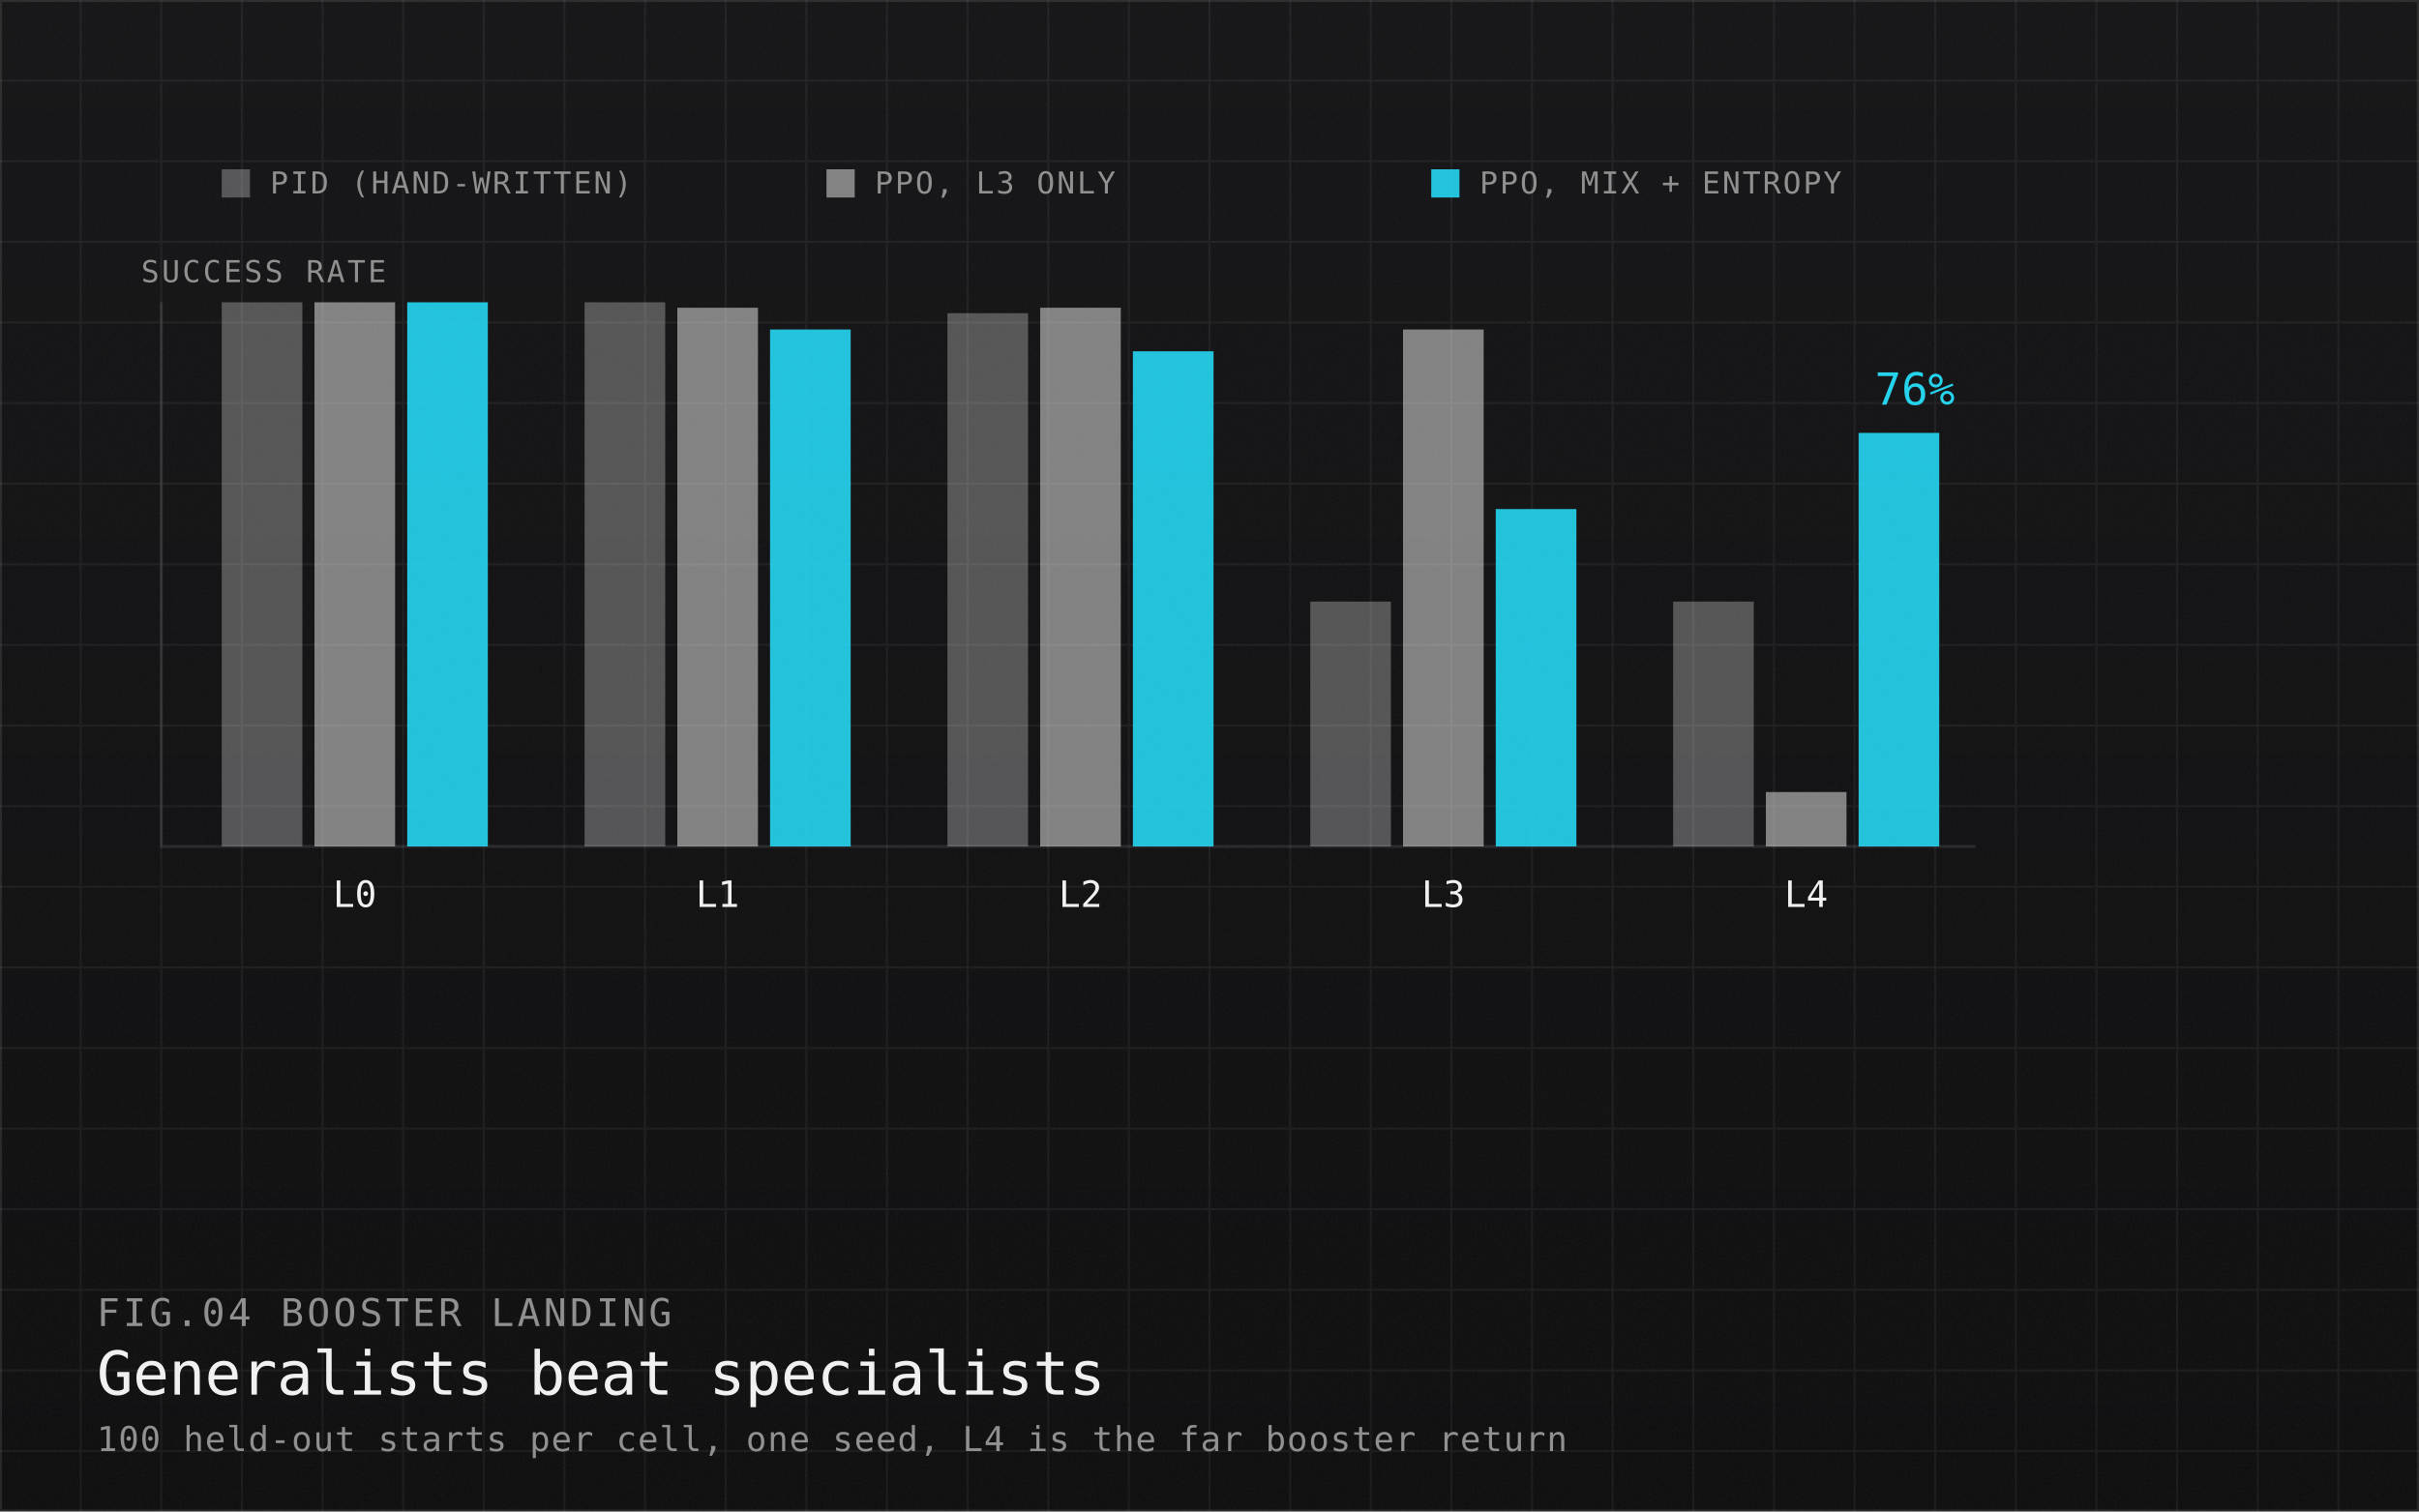
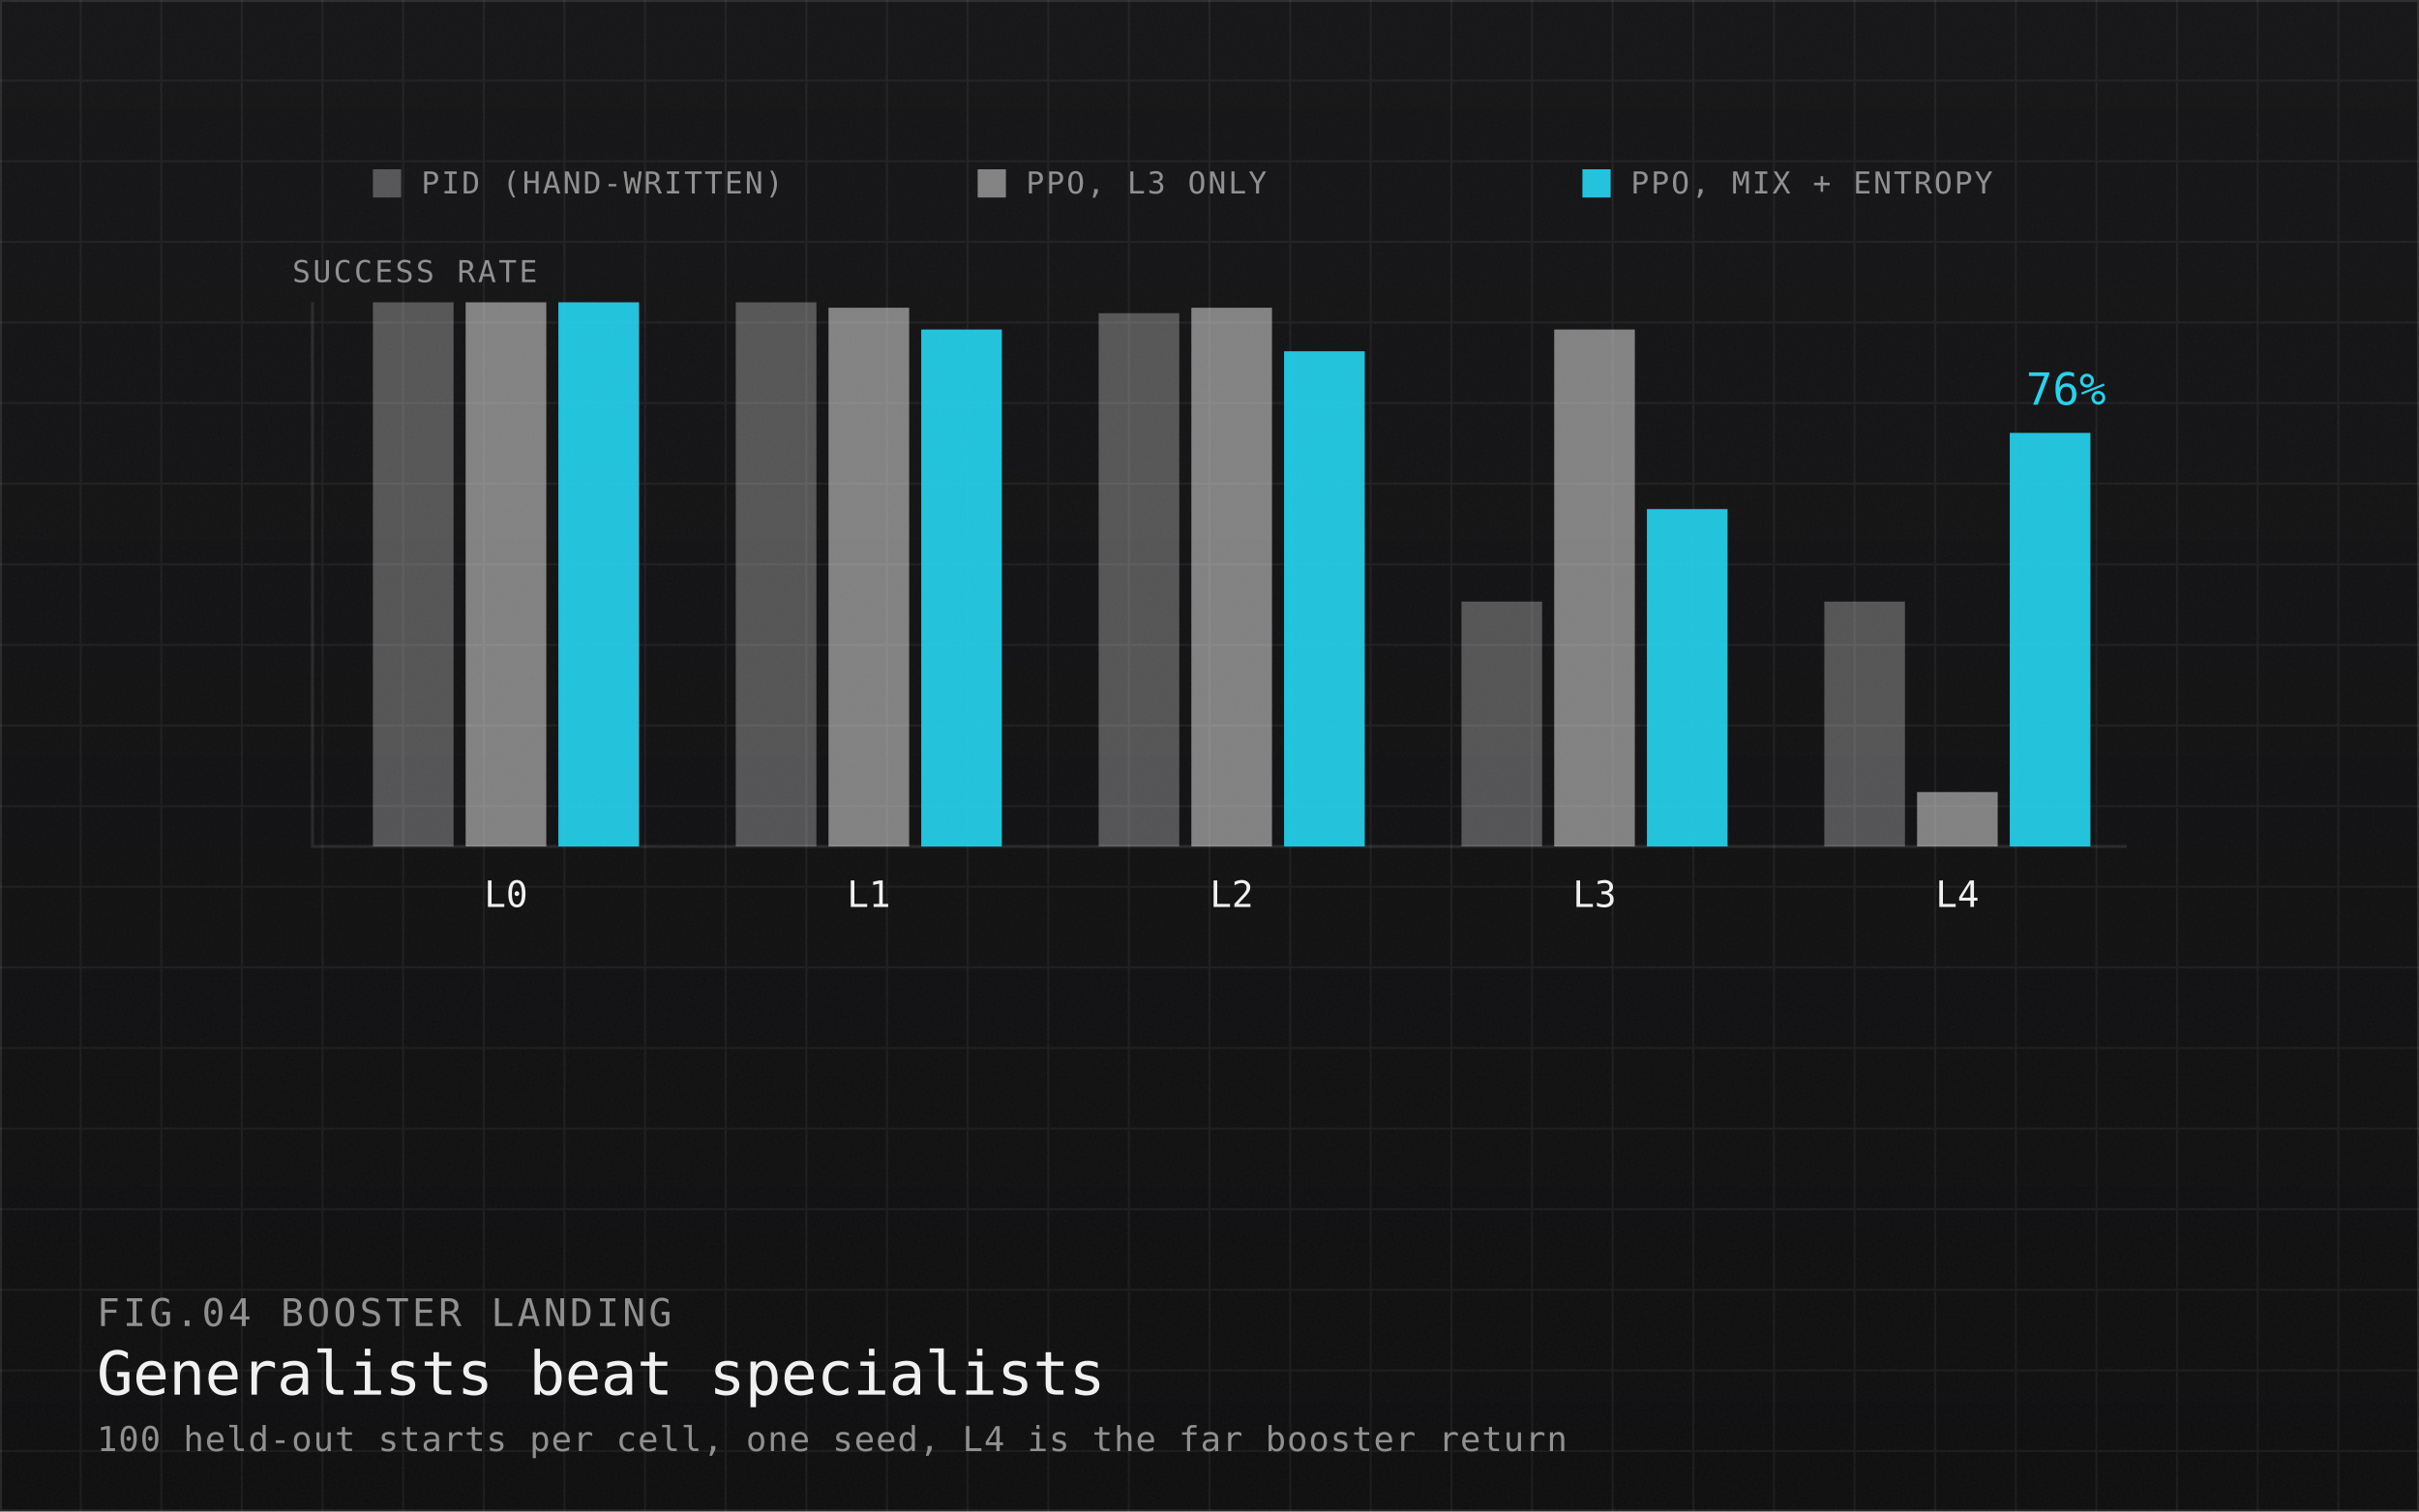
<svg xmlns="http://www.w3.org/2000/svg" viewBox="0 0 1200 750" width="1200" height="750" role="img">
  <defs>
    <linearGradient id="plate" x1="0" y1="0" x2="0" y2="1">
      <stop offset="0" stop-color="#141416" />
      <stop offset="1" stop-color="#0d0d0e" />
    </linearGradient>
    <filter id="grain" x="0" y="0" width="100%" height="100%">
      <feTurbulence type="fractalNoise" baseFrequency="0.8" numOctaves="3" seed="7" result="n" />
      <feColorMatrix in="n" type="saturate" values="0" />
      <feComponentTransfer>
        <feFuncA type="linear" slope="0.055" />
      </feComponentTransfer>
    </filter>
  </defs>
  <rect width="1200" height="750" fill="url(#plate)" />
  <path d="M40 0V750M80 0V750M120 0V750M160 0V750M200 0V750M240 0V750M280 0V750M320 0V750M360 0V750M400 0V750M440 0V750M480 0V750M520 0V750M560 0V750M600 0V750M640 0V750M680 0V750M720 0V750M760 0V750M800 0V750M840 0V750M880 0V750M920 0V750M960 0V750M1000 0V750M1040 0V750M1080 0V750M1120 0V750M1160 0V750M0 40H1200M0 80H1200M0 120H1200M0 160H1200M0 200H1200M0 240H1200M0 280H1200M0 320H1200M0 360H1200M0 400H1200M0 440H1200M0 480H1200M0 520H1200M0 560H1200M0 600H1200M0 640H1200M0 680H1200M0 720H1200" stroke="rgba(255,255,255,0.055)" stroke-width="1" fill="none" />
-   <g>
-     <path d="M80 150V420H980" stroke="rgba(255,255,255,0.10)" stroke-width="1.5" fill="none" />
-     <g font-family="Geist Mono, ui-monospace, monospace" font-size="15" letter-spacing="1.2" fill="#8f8f8f">
-       <text x="980" y="446" text-anchor="end" />
-       <text x="70" y="140" text-anchor="start">SUCCESS RATE</text>
+   <g transform="translate(75 0)">
+     <g>
+       <path d="M80 150V420H980" stroke="rgba(255,255,255,0.10)" stroke-width="1.5" fill="none" />
+       <g font-family="Geist Mono, ui-monospace, monospace" font-size="15" letter-spacing="1.2" fill="#8f8f8f">
+         <text x="980" y="446" text-anchor="end" />
+         <text x="70" y="140" text-anchor="start">SUCCESS RATE</text>
+       </g>
    </g>
+     <rect x="110" y="84" width="14" height="14" fill="#f2f2f2" opacity="0.3" />
+     <text x="134" y="96" font-family="Geist Mono, ui-monospace, monospace" font-size="15" letter-spacing="1" fill="#8f8f8f">PID (HAND-WRITTEN)</text>
+     <rect x="410" y="84" width="14" height="14" fill="#f2f2f2" opacity="0.5" />
+     <text x="434" y="96" font-family="Geist Mono, ui-monospace, monospace" font-size="15" letter-spacing="1" fill="#8f8f8f">PPO, L3 ONLY</text>
+     <rect x="710" y="84" width="14" height="14" fill="#22d3ee" opacity="0.92" />
+     <text x="734" y="96" font-family="Geist Mono, ui-monospace, monospace" font-size="15" letter-spacing="1" fill="#8f8f8f">PPO, MIX + ENTROPY</text>
+     <rect x="110" y="150.0" width="40" height="270.0" fill="#f2f2f2" opacity="0.3" />
+     <rect x="156" y="150.0" width="40" height="270.0" fill="#f2f2f2" opacity="0.5" />
+     <rect x="202" y="150.0" width="40" height="270.0" fill="#22d3ee" opacity="0.92" />
+     <text x="176" y="450" text-anchor="middle" font-family="Geist Mono, ui-monospace, monospace" font-size="18" fill="#f2f2f2">L0</text>
+     <rect x="290" y="150.0" width="40" height="270.0" fill="#f2f2f2" opacity="0.3" />
+     <rect x="336" y="152.7" width="40" height="267.3" fill="#f2f2f2" opacity="0.5" />
+     <rect x="382" y="163.5" width="40" height="256.5" fill="#22d3ee" opacity="0.92" />
+     <text x="356" y="450" text-anchor="middle" font-family="Geist Mono, ui-monospace, monospace" font-size="18" fill="#f2f2f2">L1</text>
+     <rect x="470" y="155.4" width="40" height="264.6" fill="#f2f2f2" opacity="0.3" />
+     <rect x="516" y="152.7" width="40" height="267.3" fill="#f2f2f2" opacity="0.5" />
+     <rect x="562" y="174.3" width="40" height="245.7" fill="#22d3ee" opacity="0.92" />
+     <text x="536" y="450" text-anchor="middle" font-family="Geist Mono, ui-monospace, monospace" font-size="18" fill="#f2f2f2">L2</text>
+     <rect x="650" y="298.5" width="40" height="121.5" fill="#f2f2f2" opacity="0.3" />
+     <rect x="696" y="163.5" width="40" height="256.5" fill="#f2f2f2" opacity="0.5" />
+     <rect x="742" y="252.6" width="40" height="167.4" fill="#22d3ee" opacity="0.92" />
+     <text x="716" y="450" text-anchor="middle" font-family="Geist Mono, ui-monospace, monospace" font-size="18" fill="#f2f2f2">L3</text>
+     <rect x="830" y="298.5" width="40" height="121.5" fill="#f2f2f2" opacity="0.3" />
+     <rect x="876" y="393.0" width="40" height="27.0" fill="#f2f2f2" opacity="0.5" />
+     <rect x="922" y="214.8" width="40" height="205.2" fill="#22d3ee" opacity="0.92" />
+     <text x="896" y="450" text-anchor="middle" font-family="Geist Mono, ui-monospace, monospace" font-size="18" fill="#f2f2f2">L4</text>
+     <text x="930" y="200.8" font-family="Geist Mono, ui-monospace, monospace" font-size="22" fill="#22d3ee">76%</text>
  </g>
-   <rect x="110" y="84" width="14" height="14" fill="#f2f2f2" opacity="0.3" />
-   <text x="134" y="96" font-family="Geist Mono, ui-monospace, monospace" font-size="15" letter-spacing="1" fill="#8f8f8f">PID (HAND-WRITTEN)</text>
-   <rect x="410" y="84" width="14" height="14" fill="#f2f2f2" opacity="0.5" />
-   <text x="434" y="96" font-family="Geist Mono, ui-monospace, monospace" font-size="15" letter-spacing="1" fill="#8f8f8f">PPO, L3 ONLY</text>
-   <rect x="710" y="84" width="14" height="14" fill="#22d3ee" opacity="0.92" />
-   <text x="734" y="96" font-family="Geist Mono, ui-monospace, monospace" font-size="15" letter-spacing="1" fill="#8f8f8f">PPO, MIX + ENTROPY</text>
-   <rect x="110" y="150.0" width="40" height="270.0" fill="#f2f2f2" opacity="0.3" />
-   <rect x="156" y="150.0" width="40" height="270.0" fill="#f2f2f2" opacity="0.5" />
-   <rect x="202" y="150.0" width="40" height="270.0" fill="#22d3ee" opacity="0.92" />
-   <text x="176" y="450" text-anchor="middle" font-family="Geist Mono, ui-monospace, monospace" font-size="18" fill="#f2f2f2">L0</text>
-   <rect x="290" y="150.0" width="40" height="270.0" fill="#f2f2f2" opacity="0.3" />
-   <rect x="336" y="152.7" width="40" height="267.3" fill="#f2f2f2" opacity="0.5" />
-   <rect x="382" y="163.5" width="40" height="256.5" fill="#22d3ee" opacity="0.92" />
-   <text x="356" y="450" text-anchor="middle" font-family="Geist Mono, ui-monospace, monospace" font-size="18" fill="#f2f2f2">L1</text>
-   <rect x="470" y="155.4" width="40" height="264.6" fill="#f2f2f2" opacity="0.3" />
-   <rect x="516" y="152.7" width="40" height="267.3" fill="#f2f2f2" opacity="0.5" />
-   <rect x="562" y="174.3" width="40" height="245.7" fill="#22d3ee" opacity="0.92" />
-   <text x="536" y="450" text-anchor="middle" font-family="Geist Mono, ui-monospace, monospace" font-size="18" fill="#f2f2f2">L2</text>
-   <rect x="650" y="298.5" width="40" height="121.5" fill="#f2f2f2" opacity="0.3" />
-   <rect x="696" y="163.5" width="40" height="256.5" fill="#f2f2f2" opacity="0.5" />
-   <rect x="742" y="252.6" width="40" height="167.4" fill="#22d3ee" opacity="0.92" />
-   <text x="716" y="450" text-anchor="middle" font-family="Geist Mono, ui-monospace, monospace" font-size="18" fill="#f2f2f2">L3</text>
-   <rect x="830" y="298.5" width="40" height="121.5" fill="#f2f2f2" opacity="0.3" />
-   <rect x="876" y="393.0" width="40" height="27.0" fill="#f2f2f2" opacity="0.5" />
-   <rect x="922" y="214.8" width="40" height="205.2" fill="#22d3ee" opacity="0.92" />
-   <text x="896" y="450" text-anchor="middle" font-family="Geist Mono, ui-monospace, monospace" font-size="18" fill="#f2f2f2">L4</text>
-   <text x="930" y="200.8" font-family="Geist Mono, ui-monospace, monospace" font-size="22" fill="#22d3ee">76%</text>
  <g font-family="Geist Mono, ui-monospace, monospace">
    <text x="48" y="658" font-size="19" letter-spacing="1.6" fill="#8f8f8f">FIG.04  BOOSTER LANDING</text>
    <text x="48" y="692" font-size="30" letter-spacing="-0.2" fill="#f2f2f2">Generalists beat specialists</text>
    <text x="48" y="720" font-size="17" letter-spacing="0.5" fill="#8f8f8f">100 held-out starts per cell, one seed, L4 is the far booster return</text>
  </g>
  <rect width="1200" height="750" filter="url(#grain)" opacity="0.9" />
  <rect x="0.5" y="0.5" width="1199" height="749" fill="none" stroke="rgba(255,255,255,0.10)" />
</svg>
